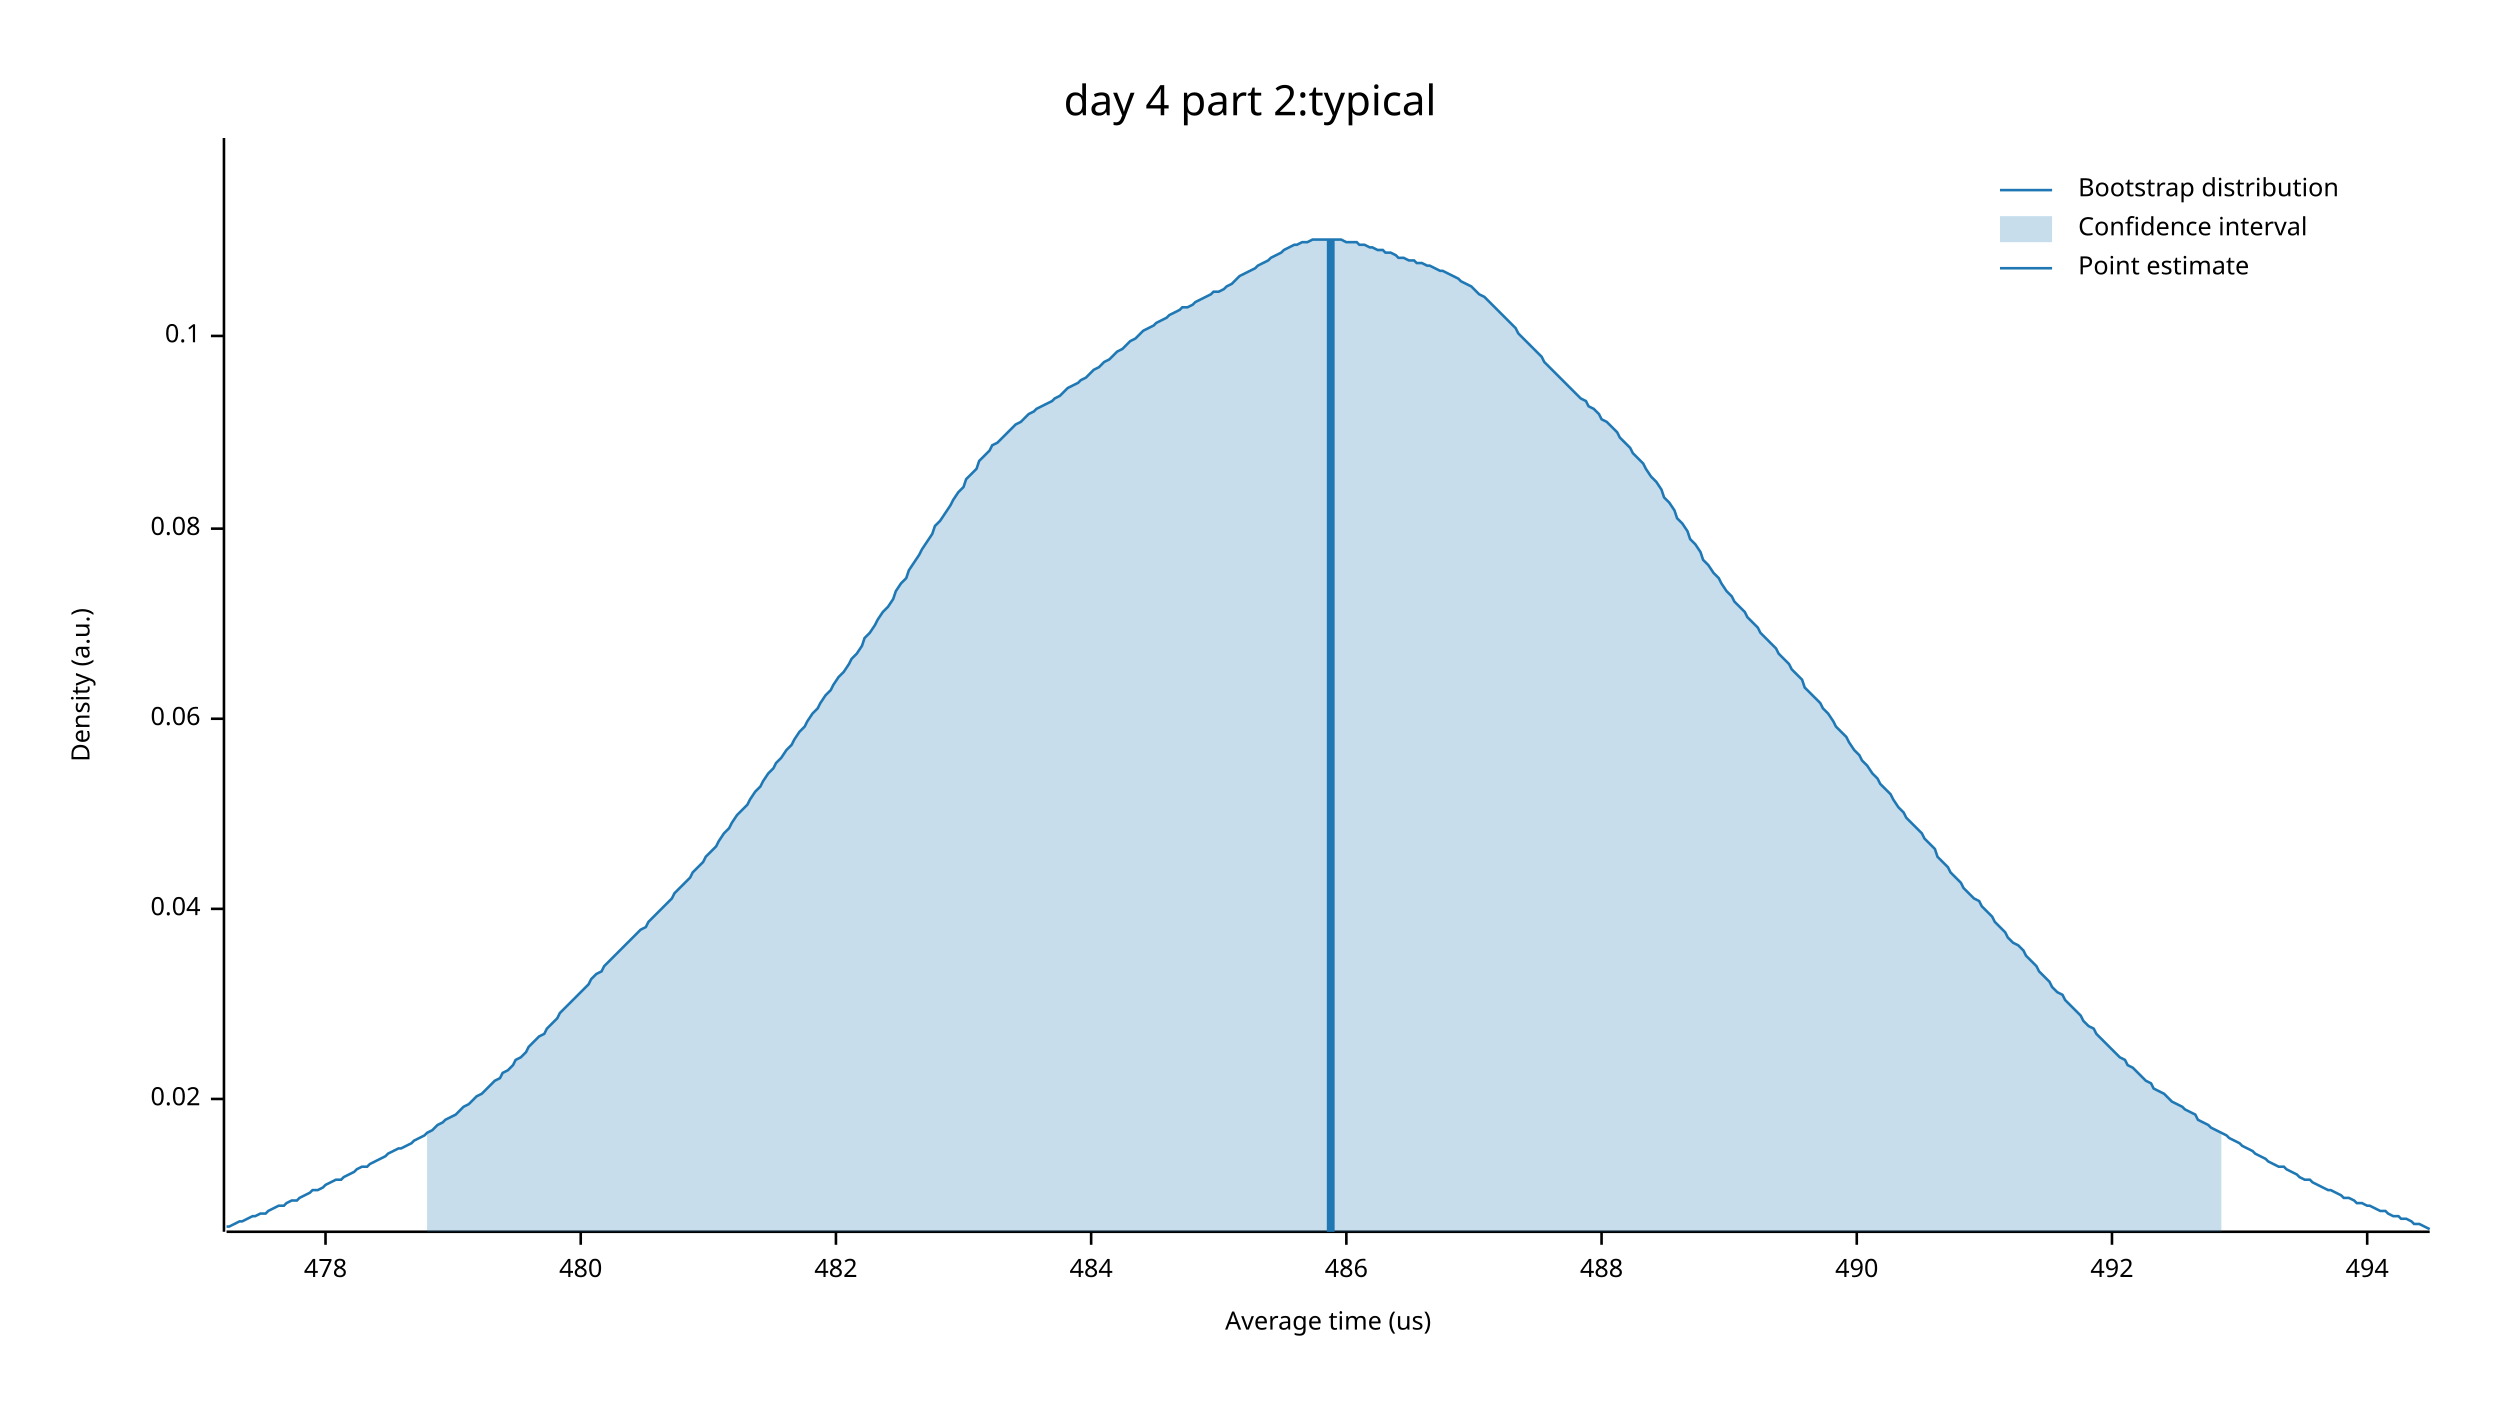
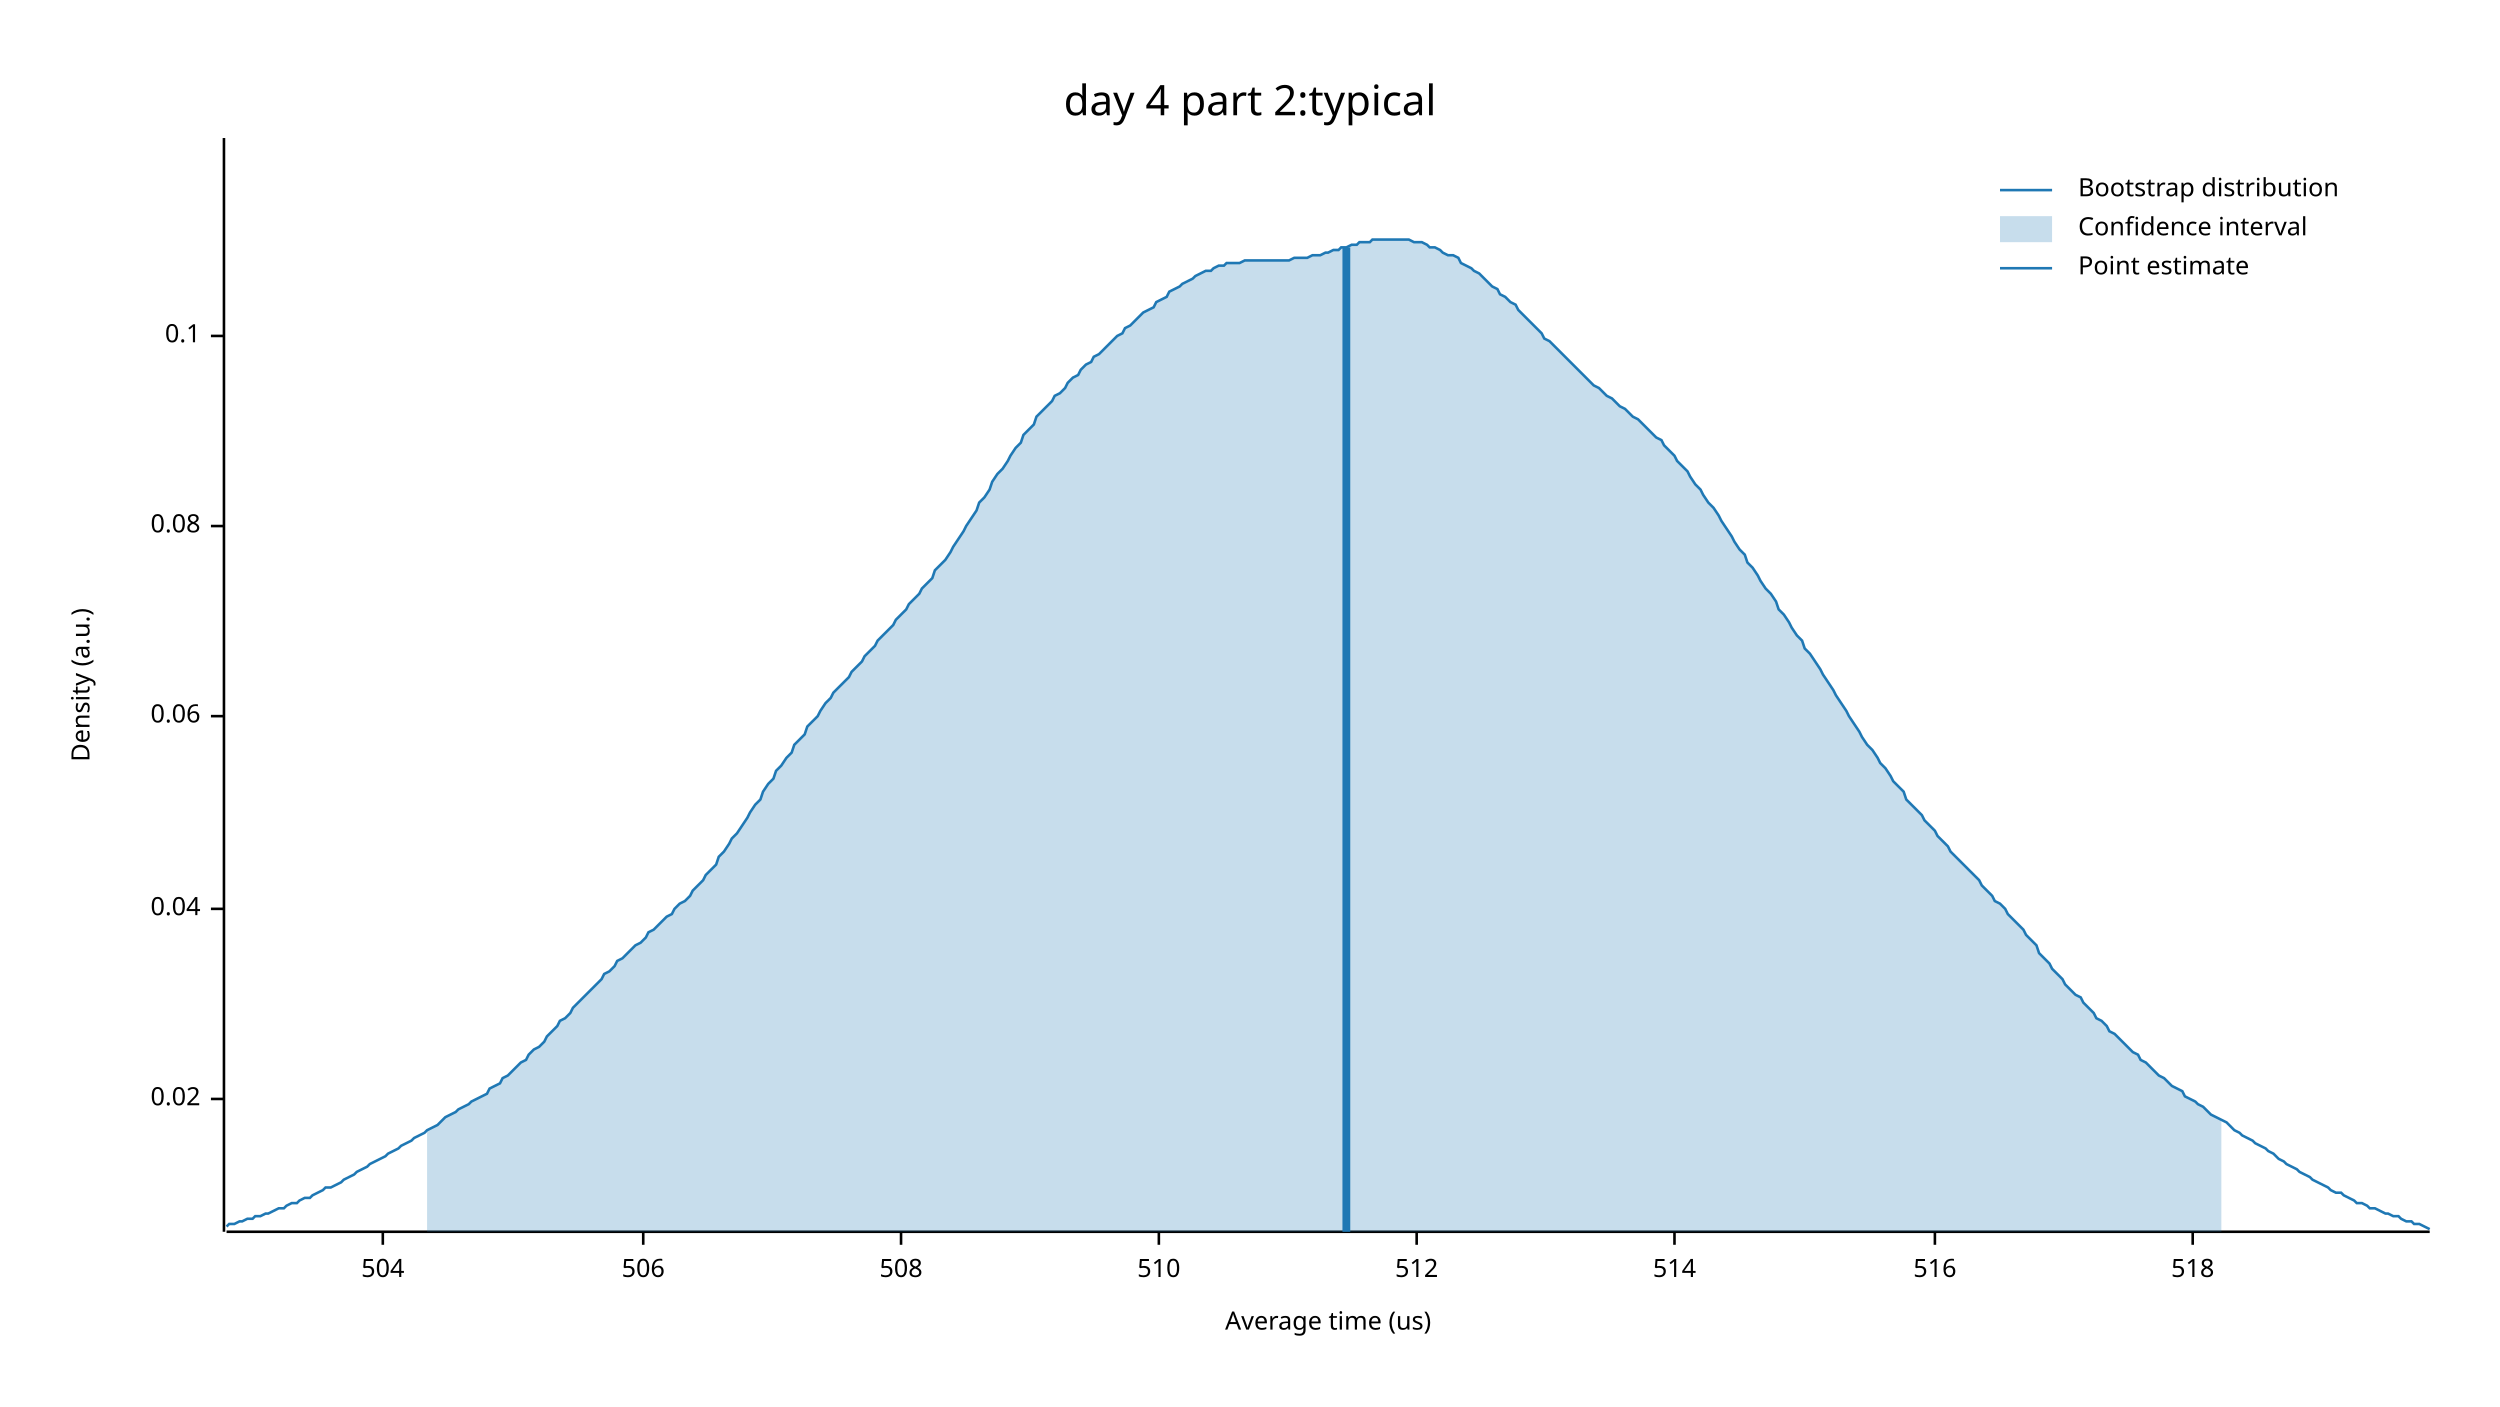
<svg xmlns="http://www.w3.org/2000/svg" width="960" height="540" viewBox="0 0 960 540">
  <text x="480" y="32" dy="0.76em" text-anchor="middle" font-family="sans-serif" font-size="16.129" opacity="1" fill="#000000">
day 4 part 2:typical
</text>
  <text x="27" y="263" dy="0.76em" text-anchor="middle" font-family="sans-serif" font-size="9.677" opacity="1" fill="#000000" transform="rotate(270, 27, 263)">
Density (a.u.)
</text>
  <text x="510" y="513" dy="-0.5ex" text-anchor="middle" font-family="sans-serif" font-size="9.677" opacity="1" fill="#000000">
Average time (us)
</text>
  <polyline fill="none" opacity="1" stroke="#000000" stroke-width="1" points="86,53 86,473 " />
  <text x="77" y="422" dy="0.5ex" text-anchor="end" font-family="sans-serif" font-size="9.677" opacity="1" fill="#000000">
0.02
</text>
  <polyline fill="none" opacity="1" stroke="#000000" stroke-width="1" points="81,422 86,422 " />
  <text x="77" y="349" dy="0.5ex" text-anchor="end" font-family="sans-serif" font-size="9.677" opacity="1" fill="#000000">
0.04
</text>
  <polyline fill="none" opacity="1" stroke="#000000" stroke-width="1" points="81,349 86,349 " />
-   <text x="77" y="276" dy="0.5ex" text-anchor="end" font-family="sans-serif" font-size="9.677" opacity="1" fill="#000000">
+   <text x="77" y="275" dy="0.5ex" text-anchor="end" font-family="sans-serif" font-size="9.677" opacity="1" fill="#000000">
0.06
</text>
-   <polyline fill="none" opacity="1" stroke="#000000" stroke-width="1" points="81,276 86,276 " />
-   <text x="77" y="203" dy="0.5ex" text-anchor="end" font-family="sans-serif" font-size="9.677" opacity="1" fill="#000000">
+   <polyline fill="none" opacity="1" stroke="#000000" stroke-width="1" points="81,275 86,275 " />
+   <text x="77" y="202" dy="0.5ex" text-anchor="end" font-family="sans-serif" font-size="9.677" opacity="1" fill="#000000">
0.08
</text>
-   <polyline fill="none" opacity="1" stroke="#000000" stroke-width="1" points="81,203 86,203 " />
+   <polyline fill="none" opacity="1" stroke="#000000" stroke-width="1" points="81,202 86,202 " />
  <text x="77" y="129" dy="0.5ex" text-anchor="end" font-family="sans-serif" font-size="9.677" opacity="1" fill="#000000">
0.1
</text>
  <polyline fill="none" opacity="1" stroke="#000000" stroke-width="1" points="81,129 86,129 " />
  <polyline fill="none" opacity="1" stroke="#000000" stroke-width="1" points="87,473 933,473 " />
-   <text x="125" y="483" dy="0.76em" text-anchor="middle" font-family="sans-serif" font-size="9.677" opacity="1" fill="#000000">
- 478
+   <text x="147" y="483" dy="0.76em" text-anchor="middle" font-family="sans-serif" font-size="9.677" opacity="1" fill="#000000">
+ 504
</text>
-   <polyline fill="none" opacity="1" stroke="#000000" stroke-width="1" points="125,473 125,478 " />
-   <text x="223" y="483" dy="0.76em" text-anchor="middle" font-family="sans-serif" font-size="9.677" opacity="1" fill="#000000">
- 480
+   <polyline fill="none" opacity="1" stroke="#000000" stroke-width="1" points="147,473 147,478 " />
+   <text x="247" y="483" dy="0.76em" text-anchor="middle" font-family="sans-serif" font-size="9.677" opacity="1" fill="#000000">
+ 506
</text>
-   <polyline fill="none" opacity="1" stroke="#000000" stroke-width="1" points="223,473 223,478 " />
-   <text x="321" y="483" dy="0.76em" text-anchor="middle" font-family="sans-serif" font-size="9.677" opacity="1" fill="#000000">
- 482
+   <polyline fill="none" opacity="1" stroke="#000000" stroke-width="1" points="247,473 247,478 " />
+   <text x="346" y="483" dy="0.76em" text-anchor="middle" font-family="sans-serif" font-size="9.677" opacity="1" fill="#000000">
+ 508
</text>
-   <polyline fill="none" opacity="1" stroke="#000000" stroke-width="1" points="321,473 321,478 " />
-   <text x="419" y="483" dy="0.76em" text-anchor="middle" font-family="sans-serif" font-size="9.677" opacity="1" fill="#000000">
- 484
+   <polyline fill="none" opacity="1" stroke="#000000" stroke-width="1" points="346,473 346,478 " />
+   <text x="445" y="483" dy="0.76em" text-anchor="middle" font-family="sans-serif" font-size="9.677" opacity="1" fill="#000000">
+ 510
</text>
-   <polyline fill="none" opacity="1" stroke="#000000" stroke-width="1" points="419,473 419,478 " />
-   <text x="517" y="483" dy="0.76em" text-anchor="middle" font-family="sans-serif" font-size="9.677" opacity="1" fill="#000000">
- 486
+   <polyline fill="none" opacity="1" stroke="#000000" stroke-width="1" points="445,473 445,478 " />
+   <text x="544" y="483" dy="0.76em" text-anchor="middle" font-family="sans-serif" font-size="9.677" opacity="1" fill="#000000">
+ 512
</text>
-   <polyline fill="none" opacity="1" stroke="#000000" stroke-width="1" points="517,473 517,478 " />
-   <text x="615" y="483" dy="0.76em" text-anchor="middle" font-family="sans-serif" font-size="9.677" opacity="1" fill="#000000">
- 488
+   <polyline fill="none" opacity="1" stroke="#000000" stroke-width="1" points="544,473 544,478 " />
+   <text x="643" y="483" dy="0.76em" text-anchor="middle" font-family="sans-serif" font-size="9.677" opacity="1" fill="#000000">
+ 514
</text>
-   <polyline fill="none" opacity="1" stroke="#000000" stroke-width="1" points="615,473 615,478 " />
-   <text x="713" y="483" dy="0.76em" text-anchor="middle" font-family="sans-serif" font-size="9.677" opacity="1" fill="#000000">
- 490
+   <polyline fill="none" opacity="1" stroke="#000000" stroke-width="1" points="643,473 643,478 " />
+   <text x="743" y="483" dy="0.76em" text-anchor="middle" font-family="sans-serif" font-size="9.677" opacity="1" fill="#000000">
+ 516
</text>
-   <polyline fill="none" opacity="1" stroke="#000000" stroke-width="1" points="713,473 713,478 " />
-   <text x="811" y="483" dy="0.76em" text-anchor="middle" font-family="sans-serif" font-size="9.677" opacity="1" fill="#000000">
- 492
+   <polyline fill="none" opacity="1" stroke="#000000" stroke-width="1" points="743,473 743,478 " />
+   <text x="842" y="483" dy="0.76em" text-anchor="middle" font-family="sans-serif" font-size="9.677" opacity="1" fill="#000000">
+ 518
</text>
-   <polyline fill="none" opacity="1" stroke="#000000" stroke-width="1" points="811,473 811,478 " />
-   <text x="909" y="483" dy="0.76em" text-anchor="middle" font-family="sans-serif" font-size="9.677" opacity="1" fill="#000000">
- 494
- </text>
-   <polyline fill="none" opacity="1" stroke="#000000" stroke-width="1" points="909,473 909,478 " />
-   <polyline fill="none" opacity="1" stroke="#1F78B4" stroke-width="1" points="87,471 88,471 90,470 92,469 93,469 95,468 97,467 98,467 100,466 102,466 103,465 105,464 107,463 109,463 110,462 112,461 114,461 115,460 117,459 119,458 120,457 122,457 124,456 125,455 127,454 129,453 131,453 132,452 134,451 136,450 137,449 139,448 141,448 142,447 144,446 146,445 148,444 149,443 151,442 153,441 154,441 156,440 158,439 159,438 161,437 163,436 164,435 166,434 168,432 170,431 171,430 173,429 175,428 176,427 178,425 180,424 181,423 183,421 185,420 187,418 188,417 190,415 192,414 193,412 195,411 197,409 198,407 200,406 202,404 203,402 205,400 207,398 209,397 210,395 212,393 214,391 215,389 217,387 219,385 220,384 222,382 224,380 226,378 227,376 229,374 231,373 232,371 234,369 236,367 237,366 239,364 241,362 242,361 244,359 246,357 248,356 249,354 251,352 253,350 254,349 256,347 258,345 259,343 261,341 263,339 265,337 266,335 268,333 270,331 271,329 273,327 275,325 276,323 278,320 280,318 281,316 283,313 285,311 287,309 288,307 290,304 292,302 293,300 295,297 297,295 298,293 300,291 302,288 304,286 305,284 307,281 309,279 310,277 312,274 314,272 315,270 317,267 319,265 320,263 322,260 324,258 326,255 327,253 329,251 331,248 332,245 334,243 336,240 337,238 339,235 341,233 343,230 344,227 346,224 348,222 349,219 351,216 353,213 354,211 356,208 358,205 359,202 361,200 363,197 365,194 366,192 368,189 370,187 371,184 373,182 375,180 376,177 378,175 380,173 381,171 383,170 385,168 387,166 388,165 390,163 392,162 393,161 395,159 397,158 398,157 400,156 402,155 404,154 405,153 407,152 409,150 410,149 412,148 414,147 415,146 417,145 419,143 420,142 422,141 424,139 426,138 427,137 429,135 431,134 432,133 434,131 436,130 437,129 439,127 441,126 443,125 444,124 446,123 448,122 449,121 451,120 453,119 454,118 456,118 458,117 459,116 461,115 463,114 465,113 466,112 468,112 470,111 471,110 473,109 475,107 476,106 478,105 480,104 482,103 483,102 485,101 487,100 488,99 490,98 492,97 493,96 495,95 497,94 498,94 500,93 502,93 504,92 505,92 507,92 509,92 510,92 512,92 514,92 515,92 517,93 519,93 521,93 522,94 524,94 526,95 527,95 529,96 531,96 532,97 534,97 536,98 537,99 539,99 541,100 543,100 544,101 546,101 548,102 549,102 551,103 553,104 554,104 556,105 558,106 560,107 561,108 563,109 565,110 566,111 568,113 570,114 571,115 573,117 575,119 576,120 578,122 580,124 582,126 583,128 585,130 587,132 588,133 590,135 592,137 593,139 595,141 597,143 599,145 600,146 602,148 604,150 605,151 607,153 609,154 610,156 612,157 614,159 615,161 617,162 619,164 621,166 622,168 624,170 626,172 627,174 629,176 631,178 632,180 634,183 636,185 638,188 639,191 641,193 643,196 644,199 646,201 648,204 649,207 651,209 653,212 654,215 656,217 658,220 660,222 661,224 663,227 665,229 666,231 668,233 670,235 671,237 673,239 675,241 676,243 678,245 680,247 682,249 683,251 685,253 687,255 688,257 690,259 692,261 693,264 695,266 697,268 699,270 700,272 702,274 704,277 705,279 707,281 709,283 710,285 712,288 714,290 715,292 717,294 719,297 721,299 722,301 724,303 726,305 727,307 729,310 731,312 732,314 734,316 736,318 738,320 739,322 741,324 743,326 744,329 746,331 748,333 749,335 751,337 753,339 754,341 756,343 758,345 760,346 761,348 763,350 765,352 766,354 768,356 770,358 771,360 773,362 775,363 777,365 778,367 780,369 782,371 783,373 785,375 787,377 788,379 790,381 792,382 793,384 795,386 797,388 799,390 800,392 802,394 804,395 805,397 807,399 809,401 810,402 812,404 814,406 816,407 817,409 819,410 821,412 822,413 824,415 826,416 827,418 829,419 831,420 832,421 834,423 836,424 838,425 839,426 841,427 843,428 844,430 846,431 848,432 849,433 851,434 853,435 855,436 856,437 858,438 860,439 861,440 863,441 865,442 866,443 868,444 870,445 871,446 873,447 875,448 877,448 878,449 880,450 882,451 883,452 885,453 887,453 888,454 890,455 892,456 894,457 895,457 897,458 899,459 900,460 902,460 904,461 905,462 907,462 909,463 910,463 912,464 914,465 916,465 917,466 919,467 921,467 922,468 924,468 926,469 927,470 929,470 931,471 933,472 " />
-   <polygon opacity="0.25" fill="#1F78B4" points="164,435 166,434 168,432 170,431 171,430 173,429 175,428 176,427 178,425 180,424 181,423 183,421 185,420 187,418 188,417 190,415 192,414 193,412 195,411 197,409 198,407 200,406 202,404 203,402 205,400 207,398 209,397 210,395 212,393 214,391 215,389 217,387 219,385 220,384 222,382 224,380 226,378 227,376 229,374 231,373 232,371 234,369 236,367 237,366 239,364 241,362 242,361 244,359 246,357 248,356 249,354 251,352 253,350 254,349 256,347 258,345 259,343 261,341 263,339 265,337 266,335 268,333 270,331 271,329 273,327 275,325 276,323 278,320 280,318 281,316 283,313 285,311 287,309 288,307 290,304 292,302 293,300 295,297 297,295 298,293 300,291 302,288 304,286 305,284 307,281 309,279 310,277 312,274 314,272 315,270 317,267 319,265 320,263 322,260 324,258 326,255 327,253 329,251 331,248 332,245 334,243 336,240 337,238 339,235 341,233 343,230 344,227 346,224 348,222 349,219 351,216 353,213 354,211 356,208 358,205 359,202 361,200 363,197 365,194 366,192 368,189 370,187 371,184 373,182 375,180 376,177 378,175 380,173 381,171 383,170 385,168 387,166 388,165 390,163 392,162 393,161 395,159 397,158 398,157 400,156 402,155 404,154 405,153 407,152 409,150 410,149 412,148 414,147 415,146 417,145 419,143 420,142 422,141 424,139 426,138 427,137 429,135 431,134 432,133 434,131 436,130 437,129 439,127 441,126 443,125 444,124 446,123 448,122 449,121 451,120 453,119 454,118 456,118 458,117 459,116 461,115 463,114 465,113 466,112 468,112 470,111 471,110 473,109 475,107 476,106 478,105 480,104 482,103 483,102 485,101 487,100 488,99 490,98 492,97 493,96 495,95 497,94 498,94 500,93 502,93 504,92 505,92 507,92 509,92 510,92 512,92 514,92 515,92 517,93 519,93 521,93 522,94 524,94 526,95 527,95 529,96 531,96 532,97 534,97 536,98 537,99 539,99 541,100 543,100 544,101 546,101 548,102 549,102 551,103 553,104 554,104 556,105 558,106 560,107 561,108 563,109 565,110 566,111 568,113 570,114 571,115 573,117 575,119 576,120 578,122 580,124 582,126 583,128 585,130 587,132 588,133 590,135 592,137 593,139 595,141 597,143 599,145 600,146 602,148 604,150 605,151 607,153 609,154 610,156 612,157 614,159 615,161 617,162 619,164 621,166 622,168 624,170 626,172 627,174 629,176 631,178 632,180 634,183 636,185 638,188 639,191 641,193 643,196 644,199 646,201 648,204 649,207 651,209 653,212 654,215 656,217 658,220 660,222 661,224 663,227 665,229 666,231 668,233 670,235 671,237 673,239 675,241 676,243 678,245 680,247 682,249 683,251 685,253 687,255 688,257 690,259 692,261 693,264 695,266 697,268 699,270 700,272 702,274 704,277 705,279 707,281 709,283 710,285 712,288 714,290 715,292 717,294 719,297 721,299 722,301 724,303 726,305 727,307 729,310 731,312 732,314 734,316 736,318 738,320 739,322 741,324 743,326 744,329 746,331 748,333 749,335 751,337 753,339 754,341 756,343 758,345 760,346 761,348 763,350 765,352 766,354 768,356 770,358 771,360 773,362 775,363 777,365 778,367 780,369 782,371 783,373 785,375 787,377 788,379 790,381 792,382 793,384 795,386 797,388 799,390 800,392 802,394 804,395 805,397 807,399 809,401 810,402 812,404 814,406 816,407 817,409 819,410 821,412 822,413 824,415 826,416 827,418 829,419 831,420 832,421 834,423 836,424 838,425 839,426 841,427 843,428 844,430 846,431 848,432 849,433 851,434 853,435 853,473 164,473 " />
-   <polyline fill="none" opacity="1" stroke="#1F78B4" stroke-width="3" points="511,473 511,92 " />
+   <polyline fill="none" opacity="1" stroke="#000000" stroke-width="1" points="842,473 842,478 " />
+   <polyline fill="none" opacity="1" stroke="#1F78B4" stroke-width="1" points="87,471 88,470 90,470 92,469 93,469 95,468 97,468 98,467 100,467 102,466 103,466 105,465 107,464 109,464 110,463 112,462 114,462 115,461 117,460 119,460 120,459 122,458 124,457 125,456 127,456 129,455 131,454 132,453 134,452 136,451 137,450 139,449 141,448 142,447 144,446 146,445 148,444 149,443 151,442 153,441 154,440 156,439 158,438 159,437 161,436 163,435 164,434 166,433 168,432 170,430 171,429 173,428 175,427 176,426 178,425 180,424 181,423 183,422 185,421 187,420 188,418 190,417 192,416 193,414 195,413 197,411 198,410 200,408 202,407 203,405 205,403 207,402 209,400 210,398 212,396 214,394 215,392 217,391 219,389 220,387 222,385 224,383 226,381 227,380 229,378 231,376 232,374 234,373 236,371 237,369 239,368 241,366 242,365 244,363 246,362 248,360 249,358 251,357 253,355 254,354 256,352 258,351 259,349 261,347 263,346 265,344 266,342 268,340 270,338 271,336 273,334 275,332 276,329 278,327 280,324 281,322 283,320 285,317 287,314 288,312 290,309 292,307 293,304 295,301 297,299 298,296 300,294 302,291 304,289 305,286 307,284 309,282 310,279 312,277 314,275 315,273 317,270 319,268 320,266 322,264 324,262 326,260 327,258 329,256 331,254 332,252 334,250 336,248 337,246 339,244 341,242 343,240 344,238 346,236 348,234 349,232 351,230 353,228 354,226 356,224 358,222 359,219 361,217 363,215 365,212 366,210 368,207 370,204 371,202 373,199 375,196 376,193 378,191 380,188 381,185 383,182 385,180 387,177 388,175 390,172 392,170 393,167 395,165 397,163 398,160 400,158 402,156 404,154 405,152 407,151 409,149 410,147 412,145 414,144 415,142 417,140 419,139 420,137 422,136 424,134 426,132 427,131 429,129 431,128 432,126 434,125 436,123 437,122 439,120 441,119 443,118 444,116 446,115 448,114 449,112 451,111 453,110 454,109 456,108 458,107 459,106 461,105 463,104 465,104 466,103 468,102 470,102 471,101 473,101 475,101 476,101 478,100 480,100 482,100 483,100 485,100 487,100 488,100 490,100 492,100 493,100 495,100 497,99 498,99 500,99 502,99 504,98 505,98 507,98 509,97 510,97 512,96 514,96 515,95 517,95 519,94 521,94 522,93 524,93 526,93 527,92 529,92 531,92 532,92 534,92 536,92 537,92 539,92 541,92 543,93 544,93 546,93 548,94 549,95 551,95 553,96 554,97 556,98 558,98 560,99 561,101 563,102 565,103 566,104 568,105 570,107 571,108 573,110 575,111 576,113 578,114 580,116 582,117 583,119 585,121 587,123 588,124 590,126 592,128 593,130 595,131 597,133 599,135 600,136 602,138 604,140 605,141 607,143 609,145 610,146 612,148 614,149 615,150 617,152 619,153 621,155 622,156 624,157 626,159 627,160 629,161 631,163 632,164 634,166 636,168 638,169 639,171 641,173 643,175 644,177 646,179 648,181 649,183 651,186 653,188 654,190 656,193 658,195 660,198 661,200 663,203 665,206 666,208 668,211 670,213 671,216 673,218 675,221 676,223 678,226 680,228 682,231 683,234 685,236 687,239 688,241 690,244 692,246 693,249 695,251 697,254 699,257 700,259 702,262 704,265 705,267 707,270 709,273 710,275 712,278 714,281 715,283 717,286 719,288 721,291 722,293 724,295 726,298 727,300 729,302 731,304 732,307 734,309 736,311 738,313 739,315 741,317 743,319 744,321 746,323 748,325 749,327 751,329 753,331 754,332 756,334 758,336 760,338 761,340 763,342 765,344 766,346 768,347 770,349 771,351 773,353 775,355 777,357 778,359 780,361 782,363 783,366 785,368 787,370 788,372 790,374 792,376 793,378 795,380 797,382 799,383 800,385 802,387 804,389 805,391 807,392 809,394 810,396 812,397 814,399 816,401 817,402 819,404 821,405 822,407 824,408 826,410 827,411 829,413 831,414 832,415 834,417 836,418 838,419 839,421 841,422 843,423 844,424 846,425 848,427 849,428 851,429 853,430 855,431 856,432 858,434 860,435 861,436 863,437 865,438 866,439 868,440 870,441 871,442 873,443 875,445 877,446 878,447 880,448 882,449 883,450 885,451 887,452 888,453 890,454 892,455 894,456 895,457 897,458 899,458 900,459 902,460 904,461 905,462 907,462 909,463 910,464 912,464 914,465 916,466 917,466 919,467 921,467 922,468 924,469 926,469 927,470 929,470 931,471 933,472 " />
+   <polygon opacity="0.25" fill="#1F78B4" points="164,434 166,433 168,432 170,430 171,429 173,428 175,427 176,426 178,425 180,424 181,423 183,422 185,421 187,420 188,418 190,417 192,416 193,414 195,413 197,411 198,410 200,408 202,407 203,405 205,403 207,402 209,400 210,398 212,396 214,394 215,392 217,391 219,389 220,387 222,385 224,383 226,381 227,380 229,378 231,376 232,374 234,373 236,371 237,369 239,368 241,366 242,365 244,363 246,362 248,360 249,358 251,357 253,355 254,354 256,352 258,351 259,349 261,347 263,346 265,344 266,342 268,340 270,338 271,336 273,334 275,332 276,329 278,327 280,324 281,322 283,320 285,317 287,314 288,312 290,309 292,307 293,304 295,301 297,299 298,296 300,294 302,291 304,289 305,286 307,284 309,282 310,279 312,277 314,275 315,273 317,270 319,268 320,266 322,264 324,262 326,260 327,258 329,256 331,254 332,252 334,250 336,248 337,246 339,244 341,242 343,240 344,238 346,236 348,234 349,232 351,230 353,228 354,226 356,224 358,222 359,219 361,217 363,215 365,212 366,210 368,207 370,204 371,202 373,199 375,196 376,193 378,191 380,188 381,185 383,182 385,180 387,177 388,175 390,172 392,170 393,167 395,165 397,163 398,160 400,158 402,156 404,154 405,152 407,151 409,149 410,147 412,145 414,144 415,142 417,140 419,139 420,137 422,136 424,134 426,132 427,131 429,129 431,128 432,126 434,125 436,123 437,122 439,120 441,119 443,118 444,116 446,115 448,114 449,112 451,111 453,110 454,109 456,108 458,107 459,106 461,105 463,104 465,104 466,103 468,102 470,102 471,101 473,101 475,101 476,101 478,100 480,100 482,100 483,100 485,100 487,100 488,100 490,100 492,100 493,100 495,100 497,99 498,99 500,99 502,99 504,98 505,98 507,98 509,97 510,97 512,96 514,96 515,95 517,95 519,94 521,94 522,93 524,93 526,93 527,92 529,92 531,92 532,92 534,92 536,92 537,92 539,92 541,92 543,93 544,93 546,93 548,94 549,95 551,95 553,96 554,97 556,98 558,98 560,99 561,101 563,102 565,103 566,104 568,105 570,107 571,108 573,110 575,111 576,113 578,114 580,116 582,117 583,119 585,121 587,123 588,124 590,126 592,128 593,130 595,131 597,133 599,135 600,136 602,138 604,140 605,141 607,143 609,145 610,146 612,148 614,149 615,150 617,152 619,153 621,155 622,156 624,157 626,159 627,160 629,161 631,163 632,164 634,166 636,168 638,169 639,171 641,173 643,175 644,177 646,179 648,181 649,183 651,186 653,188 654,190 656,193 658,195 660,198 661,200 663,203 665,206 666,208 668,211 670,213 671,216 673,218 675,221 676,223 678,226 680,228 682,231 683,234 685,236 687,239 688,241 690,244 692,246 693,249 695,251 697,254 699,257 700,259 702,262 704,265 705,267 707,270 709,273 710,275 712,278 714,281 715,283 717,286 719,288 721,291 722,293 724,295 726,298 727,300 729,302 731,304 732,307 734,309 736,311 738,313 739,315 741,317 743,319 744,321 746,323 748,325 749,327 751,329 753,331 754,332 756,334 758,336 760,338 761,340 763,342 765,344 766,346 768,347 770,349 771,351 773,353 775,355 777,357 778,359 780,361 782,363 783,366 785,368 787,370 788,372 790,374 792,376 793,378 795,380 797,382 799,383 800,385 802,387 804,389 805,391 807,392 809,394 810,396 812,397 814,399 816,401 817,402 819,404 821,405 822,407 824,408 826,410 827,411 829,413 831,414 832,415 834,417 836,418 838,419 839,421 841,422 843,423 844,424 846,425 848,427 849,428 851,429 853,430 853,473 164,473 " />
+   <polyline fill="none" opacity="1" stroke="#1F78B4" stroke-width="3" points="517,473 517,95 " />
  <text x="798" y="68" dy="0.76em" text-anchor="start" font-family="sans-serif" font-size="9.677" opacity="1" fill="#000000">
Bootstrap distribution
</text>
  <text x="798" y="83" dy="0.76em" text-anchor="start" font-family="sans-serif" font-size="9.677" opacity="1" fill="#000000">
Confidence interval
</text>
  <text x="798" y="98" dy="0.76em" text-anchor="start" font-family="sans-serif" font-size="9.677" opacity="1" fill="#000000">
Point estimate
</text>
  <polyline fill="none" opacity="1" stroke="#1F78B4" stroke-width="1" points="768,73 788,73 " />
  <rect x="768" y="83" width="20" height="10" opacity="0.25" fill="#1F78B4" stroke="none" />
  <polyline fill="none" opacity="1" stroke="#1F78B4" stroke-width="1" points="768,103 788,103 " />
</svg>
